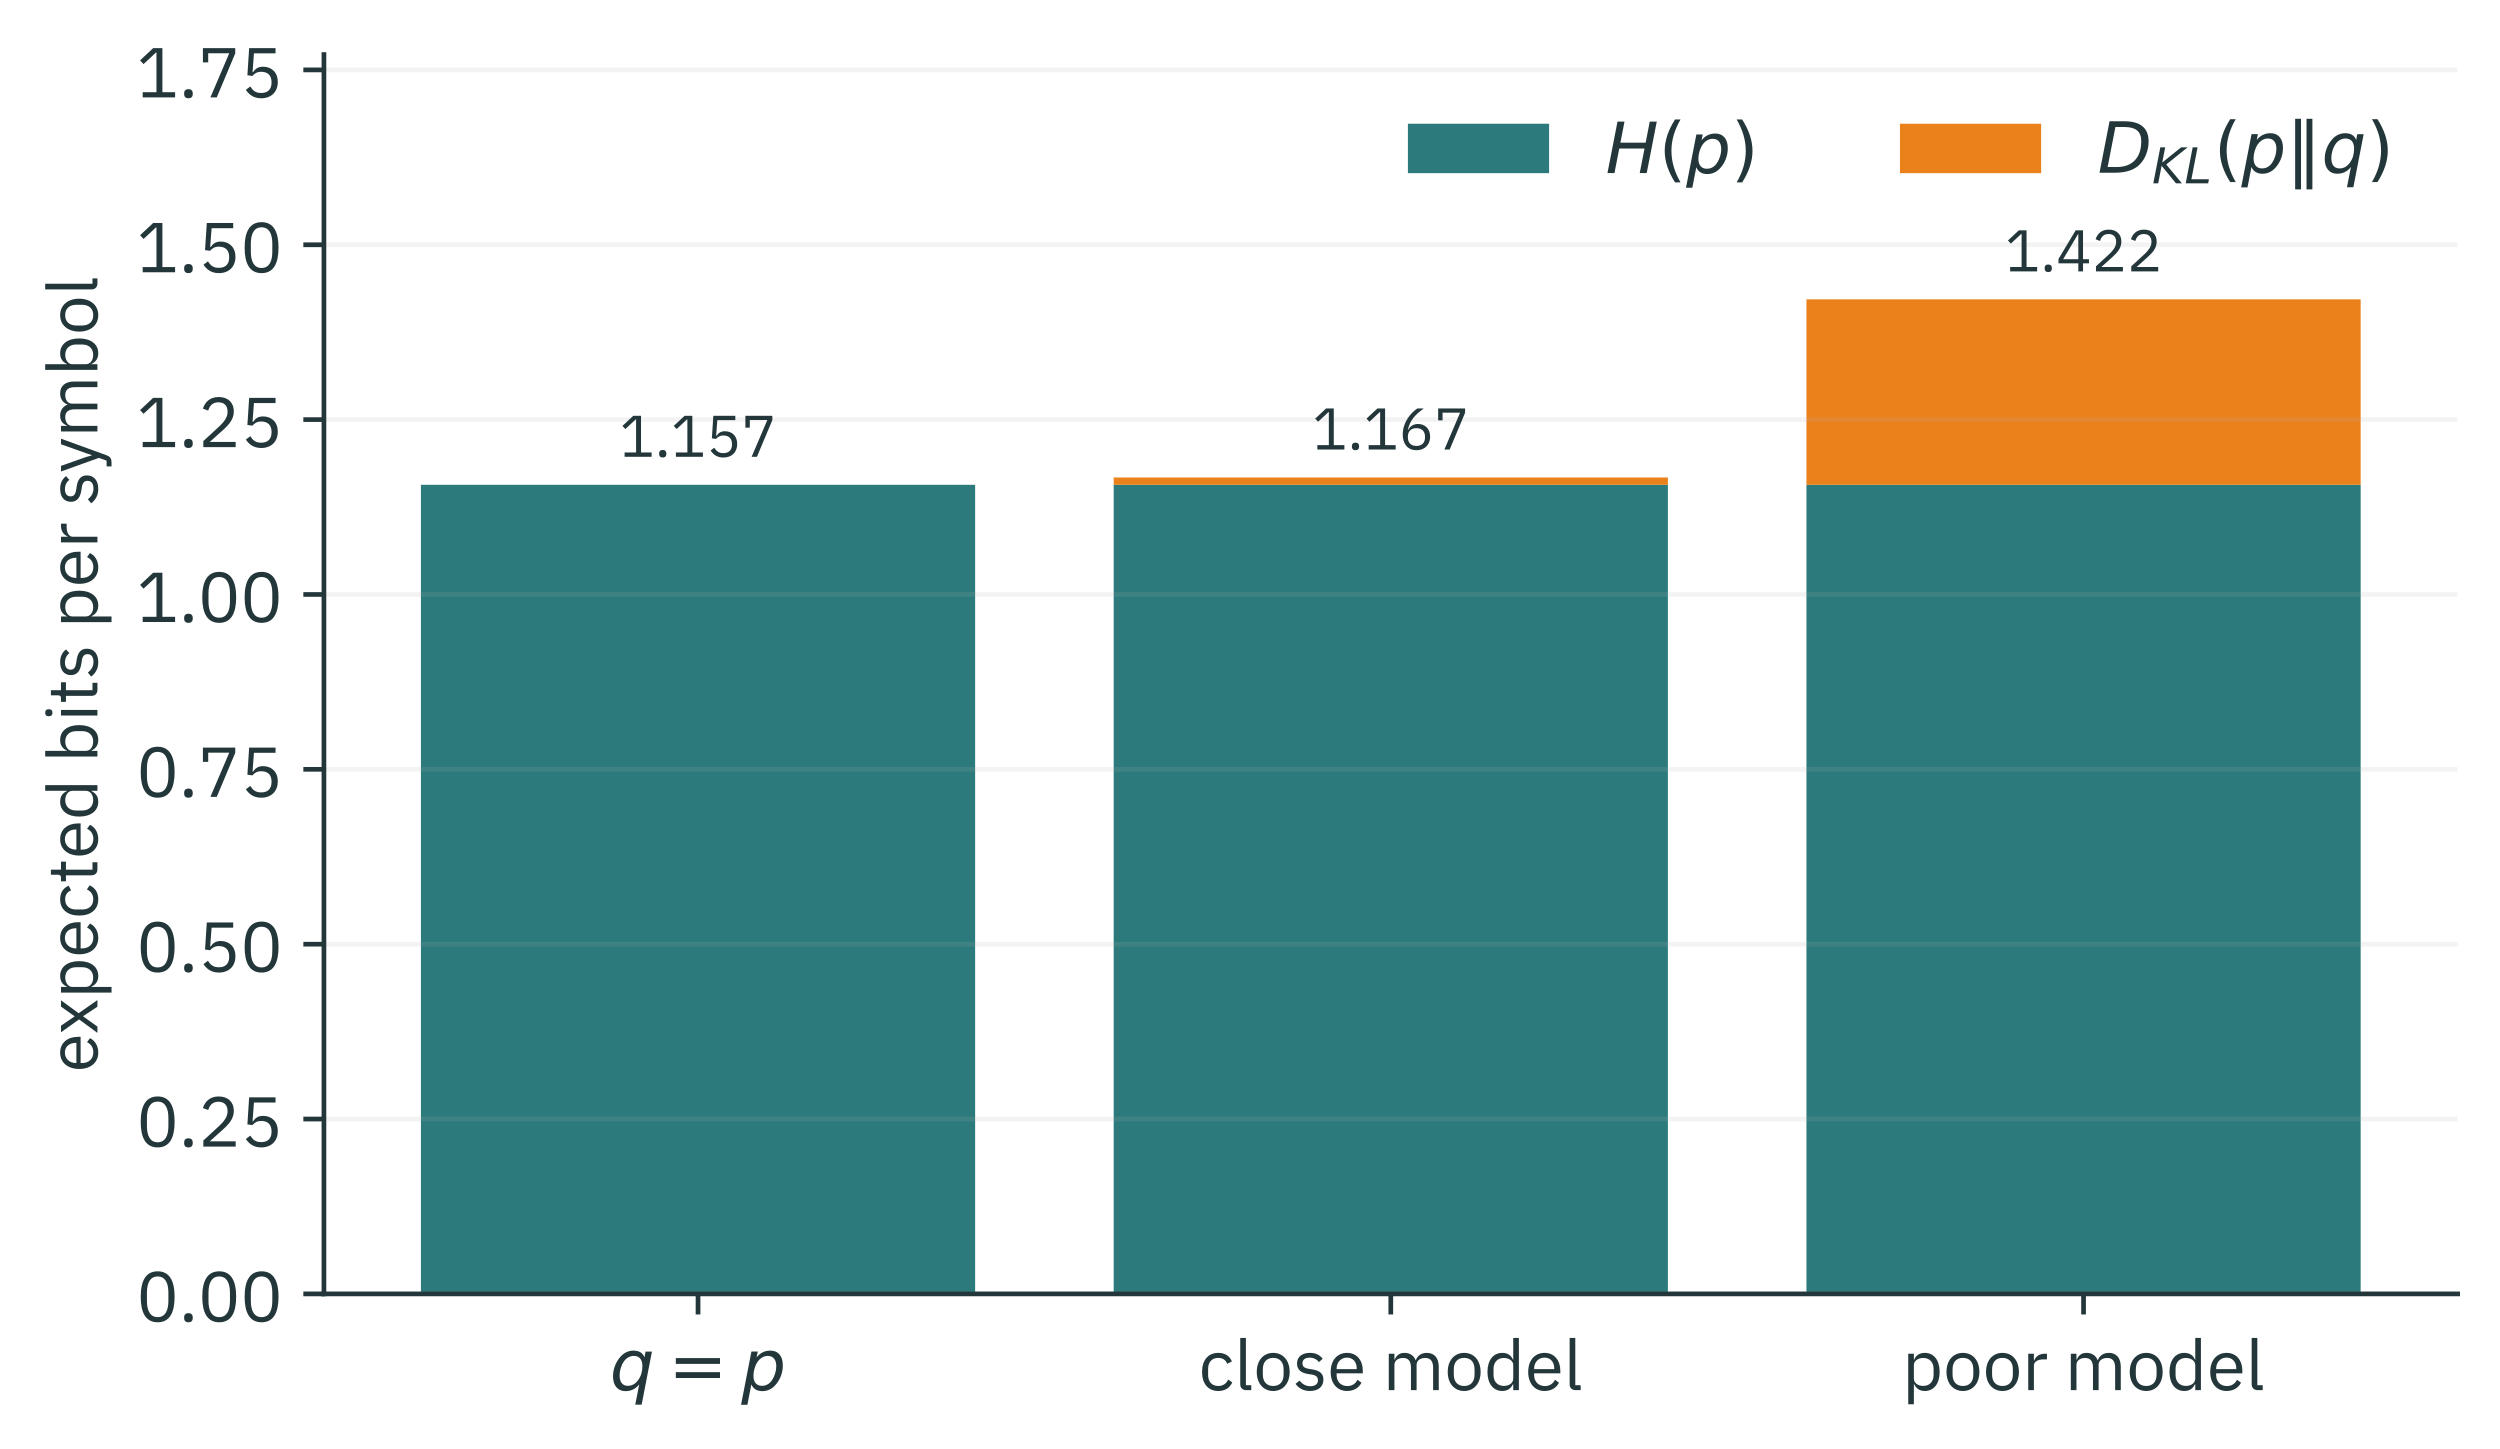
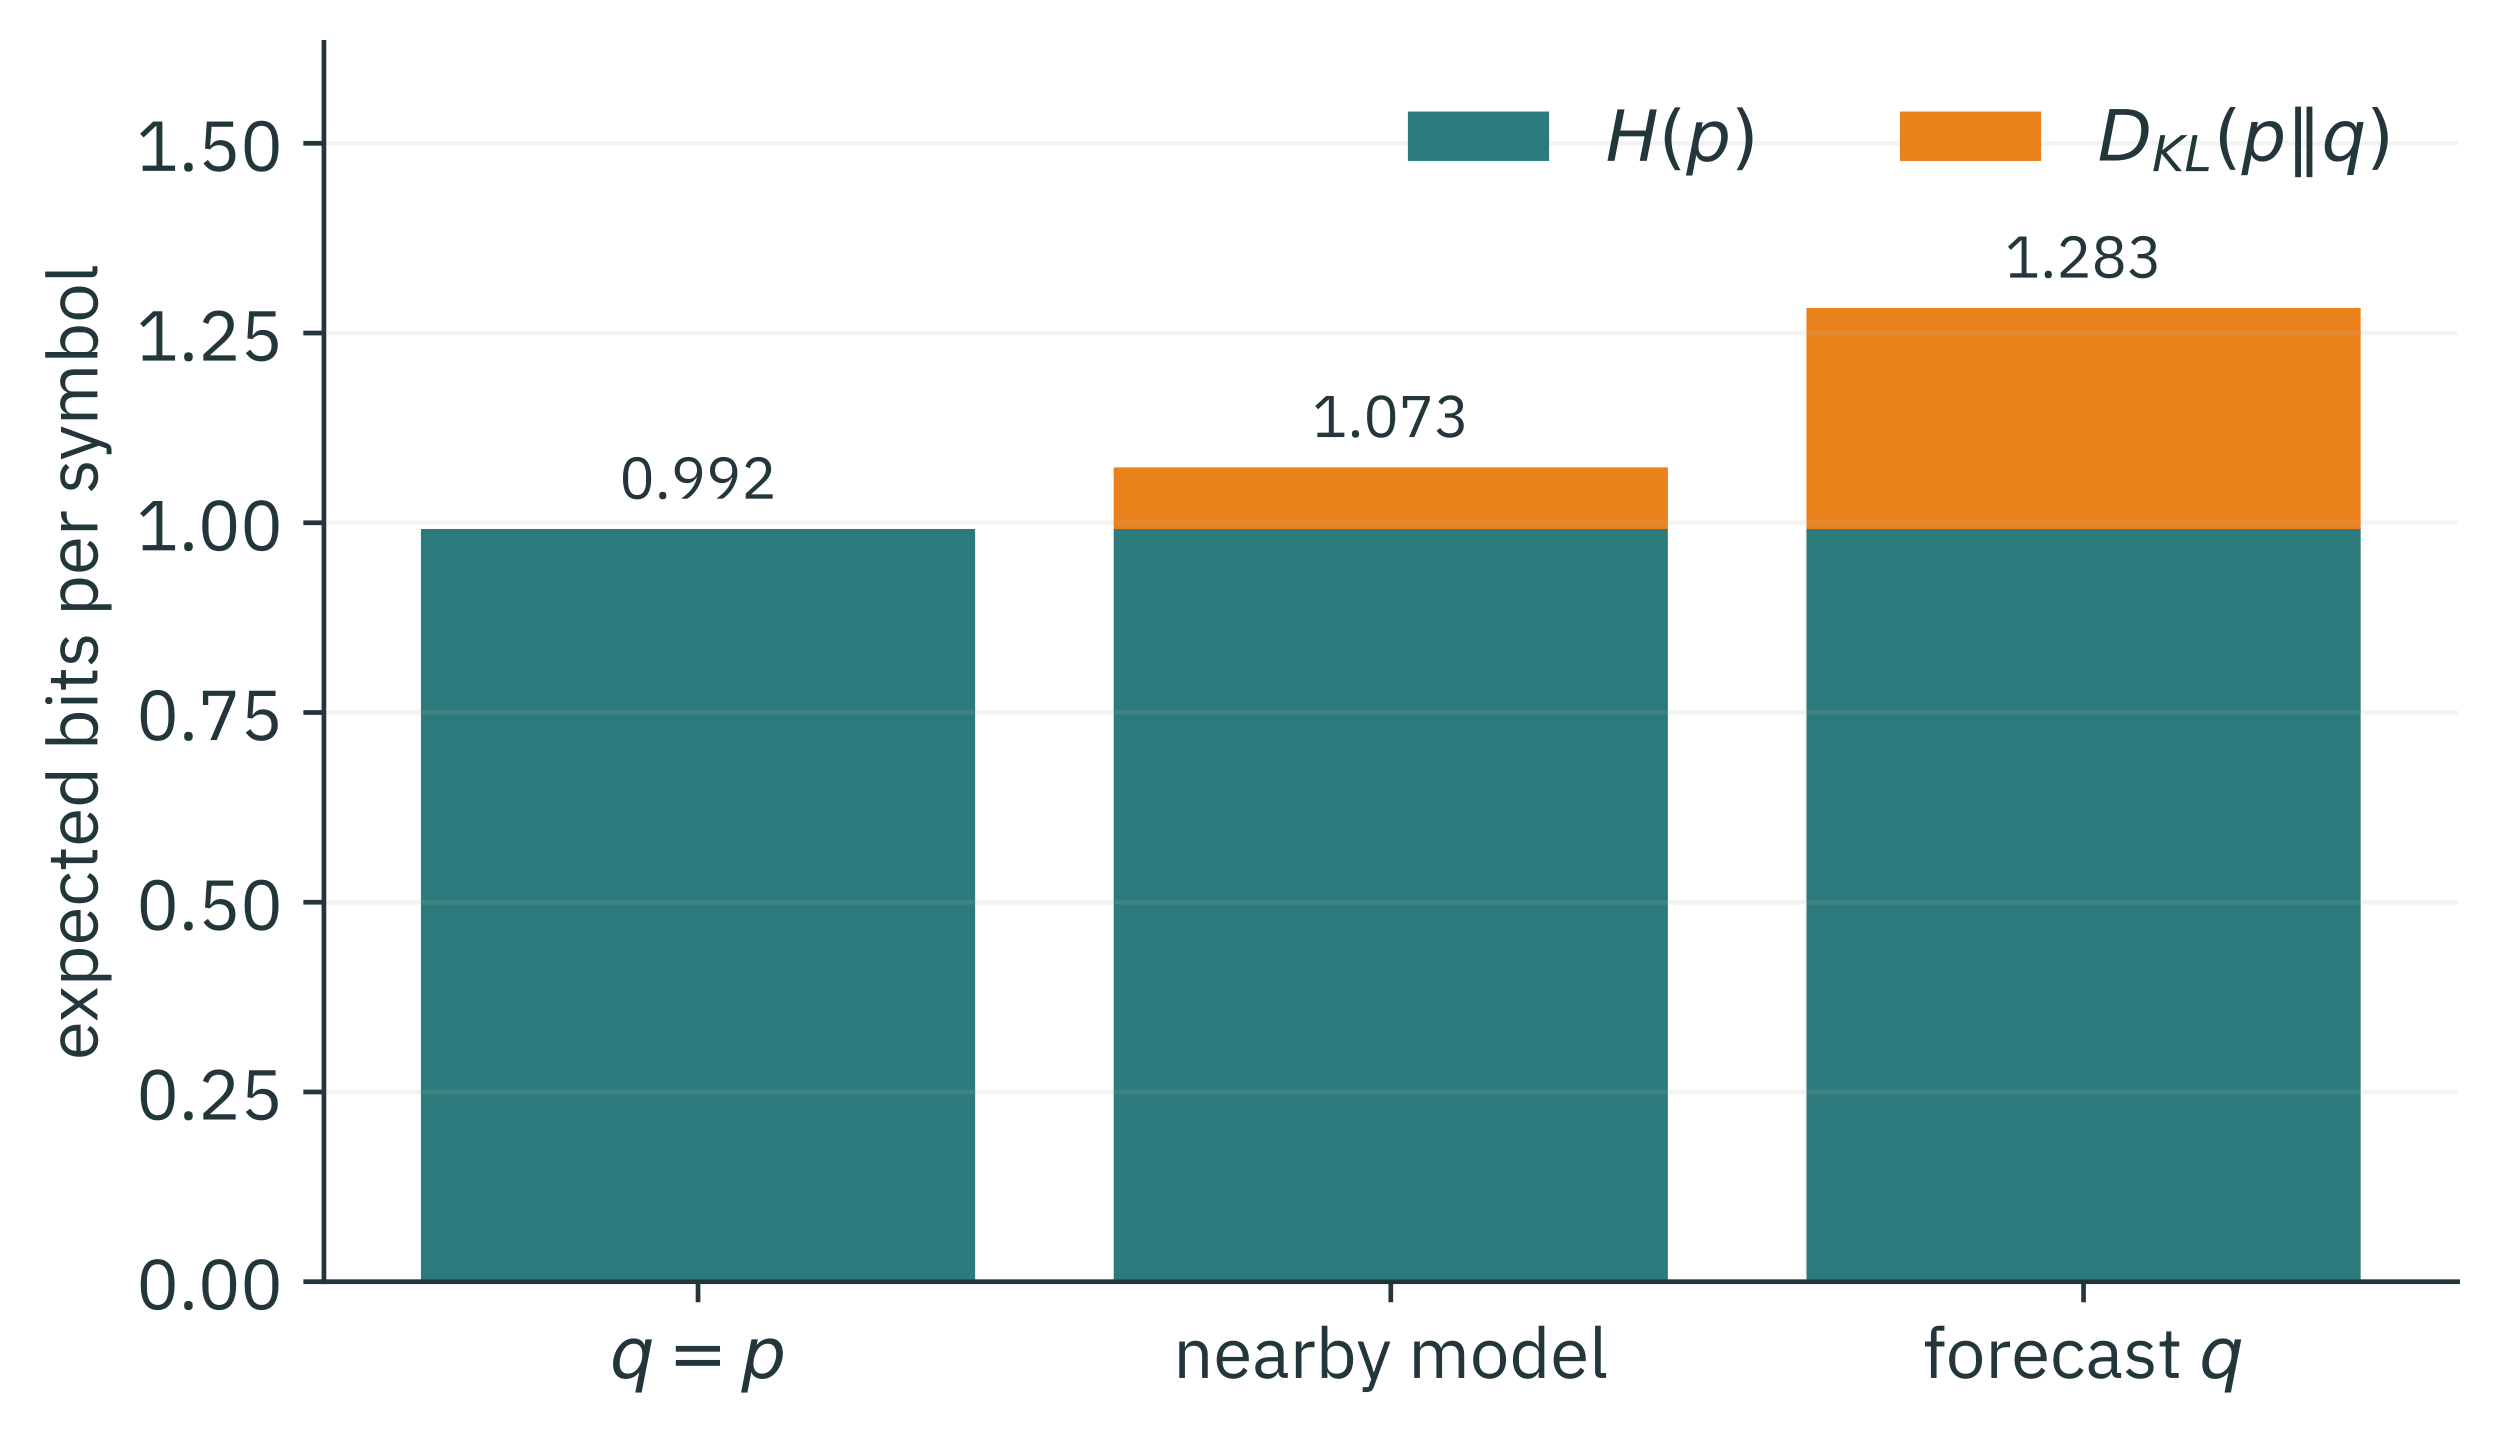
- <svg xmlns="http://www.w3.org/2000/svg" xmlns:xlink="http://www.w3.org/1999/xlink" width="424.964pt" height="246.145pt" viewBox="0 0 424.964 246.145" version="1.1">
+ <svg xmlns="http://www.w3.org/2000/svg" xmlns:xlink="http://www.w3.org/1999/xlink" width="424.964pt" height="244.072pt" viewBox="0 0 424.964 244.072" version="1.1">
  <defs>
    <style type="text/css">*{stroke-linejoin: round; stroke-linecap: butt}</style>
  </defs>
  <g id="figure_1">
    <g id="patch_1">
-       <path d="M 0 246.145  L 424.964 246.145  L 424.964 0  L 0 0  L 0 246.145  z " style="fill: none" />
+       <path d="M 0 244.072  L 424.964 244.072  L 424.964 0  L 0 0  L 0 244.072  z " style="fill: none" />
    </g>
    <g id="axes_1">
      <g id="patch_2">
-         <path d="M 55.064 219.945  L 417.764 219.945  L 417.764 9.273  L 55.064 9.273  L 55.064 219.945  z " style="fill: none" />
+         <path d="M 55.064 217.872  L 417.764 217.872  L 417.764 7.2  L 55.064 7.2  L 55.064 217.872  z " style="fill: none" />
      </g>
      <g id="patch_3">
-         <path d="M 71.551 219.945  L 165.759 219.945  L 165.759 82.41  L 71.551 82.41  z " clip-path="url(#p6d8657305d)" style="fill: #2c7a7b" />
+         <path d="M 71.551 217.872  L 165.759 217.872  L 165.759 89.927  L 71.551 89.927  z " clip-path="url(#p4358c447bf)" style="fill: #2c7a7b" />
      </g>
      <g id="patch_4">
-         <path d="M 189.31 219.945  L 283.518 219.945  L 283.518 82.41  L 189.31 82.41  z " clip-path="url(#p6d8657305d)" style="fill: #2c7a7b" />
+         <path d="M 189.31 217.872  L 283.518 217.872  L 283.518 89.927  L 189.31 89.927  z " clip-path="url(#p4358c447bf)" style="fill: #2c7a7b" />
      </g>
      <g id="patch_5">
-         <path d="M 307.07 219.945  L 401.278 219.945  L 401.278 82.41  L 307.07 82.41  z " clip-path="url(#p6d8657305d)" style="fill: #2c7a7b" />
+         <path d="M 307.07 217.872  L 401.278 217.872  L 401.278 89.927  L 307.07 89.927  z " clip-path="url(#p4358c447bf)" style="fill: #2c7a7b" />
      </g>
      <g id="patch_6">
-         <path d="M 71.551 82.41  L 165.759 82.41  L 165.759 82.41  L 71.551 82.41  z " clip-path="url(#p6d8657305d)" style="fill: #eb811b" />
+         <path d="M 71.551 89.927  L 165.759 89.927  L 165.759 89.927  L 71.551 89.927  z " clip-path="url(#p4358c447bf)" style="fill: #eb811b" />
      </g>
      <g id="patch_7">
-         <path d="M 189.31 82.41  L 283.518 82.41  L 283.518 81.167  L 189.31 81.167  z " clip-path="url(#p6d8657305d)" style="fill: #eb811b" />
+         <path d="M 189.31 89.927  L 283.518 89.927  L 283.518 79.45  L 189.31 79.45  z " clip-path="url(#p4358c447bf)" style="fill: #eb811b" />
      </g>
      <g id="patch_8">
-         <path d="M 307.07 82.41  L 401.278 82.41  L 401.278 50.886  L 307.07 50.886  z " clip-path="url(#p6d8657305d)" style="fill: #eb811b" />
+         <path d="M 307.07 89.927  L 401.278 89.927  L 401.278 52.353  L 307.07 52.353  z " clip-path="url(#p4358c447bf)" style="fill: #eb811b" />
      </g>
      <g id="matplotlib.axis_1">
        <g id="xtick_1">
          <g id="line2d_1">
            <defs>
-               <path id="m317f4fa678" d="M 0 0  L 0 3.5  " style="stroke: #23373b; stroke-width: 0.8" />
-             </defs>
-             <g>
-               <use xlink:href="#m317f4fa678" x="118.655" y="219.945" style="fill: #23373b; stroke: #23373b; stroke-width: 0.8" />
+               <path id="mbfaebd6621" d="M 0 0  L 0 3.5  " style="stroke: #23373b; stroke-width: 0.8" />
+             </defs>
+             <g>
+               <use xlink:href="#mbfaebd6621" x="118.655" y="217.872" style="fill: #23373b; stroke: #23373b; stroke-width: 0.8" />
            </g>
          </g>
          <g id="text_1">
-             <g style="fill: #23373b" transform="translate(103.6546 236.3049) scale(0.12 -0.12)">
+             <g style="fill: #23373b" transform="translate(103.6546 234.232) scale(0.12 -0.12)">
              <defs>
                <path id="DejaVuSans-Oblique-54" d="M 2669 525  Q 2438 222 2123 65  Q 1809 -91 1428 -91  Q 897 -91 595 267  Q 294 625 294 1253  Q 294 1759 480 2231  Q 666 2703 1013 3078  Q 1238 3322 1530 3453  Q 1822 3584 2144 3584  Q 2531 3584 2781 3431  Q 3031 3278 3144 2969  L 3244 3494  L 3822 3494  L 2888 -1319  L 2309 -1319  L 2669 525  z M 891 1338  Q 891 875 1084 633  Q 1278 391 1644 391  Q 2188 391 2572 911  Q 2956 1431 2956 2175  Q 2956 2625 2757 2864  Q 2559 3103 2188 3103  Q 1916 3103 1684 2976  Q 1453 2850 1281 2606  Q 1100 2350 995 2006  Q 891 1663 891 1338  z " transform="scale(0.015625)" />
                <path id="DejaVuSans-20" d="M 678 2906  L 4684 2906  L 4684 2381  L 678 2381  L 678 2906  z M 678 1631  L 4684 1631  L 4684 1100  L 678 1100  L 678 1631  z " transform="scale(0.015625)" />
                <path id="DejaVuSans-Oblique-53" d="M 3175 2156  Q 3175 2616 2975 2859  Q 2775 3103 2400 3103  Q 2144 3103 1911 2972  Q 1678 2841 1497 2591  Q 1319 2344 1212 1994  Q 1106 1644 1106 1300  Q 1106 863 1306 627  Q 1506 391 1875 391  Q 2147 391 2380 519  Q 2613 647 2778 891  Q 2956 1147 3065 1494  Q 3175 1841 3175 2156  z M 1394 2969  Q 1625 3272 1939 3428  Q 2253 3584 2638 3584  Q 3175 3584 3472 3232  Q 3769 2881 3769 2247  Q 3769 1728 3584 1258  Q 3400 788 3053 416  Q 2822 169 2531 39  Q 2241 -91 1919 -91  Q 1547 -91 1294 64  Q 1041 219 916 525  L 556 -1331  L -19 -1331  L 922 3500  L 1497 3500  L 1394 2969  z " transform="scale(0.015625)" />
              </defs>
              <use xlink:href="#DejaVuSans-Oblique-54" />
              <use xlink:href="#DejaVuSans-20" transform="translate(82.95898 0)" />
              <use xlink:href="#DejaVuSans-Oblique-53" transform="translate(186.2305 0)" />
            </g>
          </g>
        </g>
        <g id="xtick_2">
          <g id="line2d_2">
            <g>
-               <use xlink:href="#m317f4fa678" x="236.414" y="219.945" style="fill: #23373b; stroke: #23373b; stroke-width: 0.8" />
+               <use xlink:href="#mbfaebd6621" x="236.414" y="217.872" style="fill: #23373b; stroke: #23373b; stroke-width: 0.8" />
            </g>
          </g>
          <g id="text_2">
-             <g style="fill: #23373b" transform="translate(203.7678 236.3049) scale(0.12 -0.12)">
-               <defs>
-                 <path id="IBMPlexSans-4" d="M 1773 -77  C 2400 -77 2829 230 3040 704  L 2669 954  C 2490 576 2189 378 1773 378  C 1165 378 851 794 851 1370  L 851 1933  C 851 2509 1165 2925 1773 2925  C 2176 2925 2458 2726 2579 2387  L 3008 2605  C 2816 3059 2426 3379 1773 3379  C 845 3379 301 2707 301 1651  C 301 595 845 -77 1773 -77  z " transform="scale(0.015625)" />
-                 <path id="IBMPlexSans-f" d="M 1542 0  L 1542 448  L 1056 448  L 1056 4736  L 544 4736  L 544 531  C 544 224 736 0 1088 0  L 1542 0  z " transform="scale(0.015625)" />
-                 <path id="IBMPlexSans-12" d="M 1792 -77  C 2675 -77 3283 602 3283 1651  C 3283 2701 2675 3379 1792 3379  C 909 3379 301 2701 301 1651  C 301 602 909 -77 1792 -77  z M 1792 378  C 1242 378 851 717 851 1414  L 851 1888  C 851 2586 1242 2925 1792 2925  C 2342 2925 2733 2586 2733 1888  L 2733 1414  C 2733 717 2342 378 1792 378  z " transform="scale(0.015625)" />
-                 <path id="IBMPlexSans-16" d="M 1536 -77  C 2291 -77 2758 314 2758 954  C 2758 1453 2477 1773 1747 1882  L 1491 1920  C 1082 1984 858 2112 858 2432  C 858 2746 1082 2944 1504 2944  C 1926 2944 2208 2746 2355 2541  L 2694 2848  C 2426 3181 2074 3379 1542 3379  C 870 3379 365 3059 365 2406  C 365 1792 819 1542 1427 1453  L 1690 1414  C 2125 1350 2266 1152 2266 896  C 2266 557 2010 358 1574 358  C 1158 358 851 544 595 864  L 230 570  C 525 179 928 -77 1536 -77  z " transform="scale(0.015625)" />
+             <g style="fill: #23373b" transform="translate(199.4412 234.232) scale(0.12 -0.12)">
+               <defs>
+                 <path id="IBMPlexSans-11" d="M 1056 0  L 1056 2291  C 1056 2714 1453 2918 1862 2918  C 2355 2918 2611 2618 2611 2029  L 2611 0  L 3123 0  L 3123 2118  C 3123 2918 2694 3379 2016 3379  C 1523 3379 1242 3136 1082 2765  L 1056 2765  L 1056 3302  L 544 3302  L 544 0  L 1056 0  z " transform="scale(0.015625)" />
                <path id="IBMPlexSans-6" d="M 1786 -77  C 2406 -77 2880 230 3091 678  L 2726 941  C 2554 576 2234 371 1818 371  C 1203 371 838 800 838 1370  L 838 1523  L 3213 1523  L 3213 1766  C 3213 2701 2669 3379 1786 3379  C 890 3379 301 2701 301 1651  C 301 602 890 -77 1786 -77  z M 1786 2950  C 2310 2950 2662 2560 2662 1978  L 2662 1907  L 838 1907  L 838 1952  C 838 2528 1229 2950 1786 2950  z " transform="scale(0.015625)" />
+                 <path id="IBMPlexSans-1" d="M 3232 0  L 3232 448  L 2854 448  L 2854 2266  C 2854 2963 2381 3379 1587 3379  C 992 3379 595 3085 416 2733  L 723 2445  C 902 2746 1165 2938 1562 2938  C 2086 2938 2342 2682 2342 2214  L 2342 1888  L 1690 1888  C 730 1888 282 1542 282 922  C 282 307 691 -77 1389 -77  C 1850 -77 2202 134 2342 538  L 2374 538  C 2413 230 2566 0 2944 0  L 3232 0  z M 1472 358  C 1075 358 819 544 819 870  L 819 1005  C 819 1325 1082 1504 1664 1504  L 2342 1504  L 2342 960  C 2342 621 1978 358 1472 358  z " transform="scale(0.015625)" />
+                 <path id="IBMPlexSans-15" d="M 1056 0  L 1056 2240  C 1056 2554 1389 2790 1939 2790  L 2240 2790  L 2240 3302  L 2042 3302  C 1504 3302 1203 3008 1088 2694  L 1056 2694  L 1056 3302  L 544 3302  L 544 0  L 1056 0  z " transform="scale(0.015625)" />
+                 <path id="IBMPlexSans-3" d="M 544 0  L 1056 0  L 1056 538  L 1082 538  C 1280 128 1594 -77 2048 -77  C 2874 -77 3392 595 3392 1651  C 3392 2707 2874 3379 2048 3379  C 1594 3379 1254 3181 1082 2765  L 1056 2765  L 1056 4736  L 544 4736  L 544 0  z M 1907 384  C 1440 384 1056 627 1056 1056  L 1056 2285  C 1056 2650 1440 2918 1907 2918  C 2483 2918 2842 2522 2842 1933  L 2842 1370  C 2842 781 2483 384 1907 384  z " transform="scale(0.015625)" />
+                 <path id="IBMPlexSans-1c" d="M 1779 1056  L 1600 518  L 1568 518  L 1414 1056  L 621 3302  L 109 3302  L 1344 -128  L 1094 -832  L 576 -832  L 576 -1280  L 838 -1280  C 1325 -1280 1459 -1165 1606 -768  L 3085 3302  L 2579 3302  L 1779 1056  z " transform="scale(0.015625)" />
                <path id="IBMPlexSans-3e1" transform="scale(0.015625)" />
                <path id="IBMPlexSans-10" d="M 1056 0  L 1056 2291  C 1056 2714 1440 2918 1843 2918  C 2330 2918 2554 2618 2554 2029  L 2554 0  L 3066 0  L 3066 2291  C 3066 2714 3437 2918 3840 2918  C 4339 2918 4563 2611 4563 2029  L 4563 0  L 5075 0  L 5075 2118  C 5075 2918 4672 3379 4000 3379  C 3437 3379 3117 3066 2995 2707  L 2982 2707  C 2803 3181 2406 3379 1971 3379  C 1459 3379 1229 3104 1082 2765  L 1056 2765  L 1056 3302  L 544 3302  L 544 0  L 1056 0  z " transform="scale(0.015625)" />
+                 <path id="IBMPlexSans-12" d="M 1792 -77  C 2675 -77 3283 602 3283 1651  C 3283 2701 2675 3379 1792 3379  C 909 3379 301 2701 301 1651  C 301 602 909 -77 1792 -77  z M 1792 378  C 1242 378 851 717 851 1414  L 851 1888  C 851 2586 1242 2925 1792 2925  C 2342 2925 2733 2586 2733 1888  L 2733 1414  C 2733 717 2342 378 1792 378  z " transform="scale(0.015625)" />
                <path id="IBMPlexSans-5" d="M 2656 0  L 3168 0  L 3168 4736  L 2656 4736  L 2656 2765  L 2630 2765  C 2458 3181 2118 3379 1664 3379  C 838 3379 320 2707 320 1651  C 320 595 838 -77 1664 -77  C 2118 -77 2432 128 2630 538  L 2656 538  L 2656 0  z M 1805 384  C 1229 384 870 781 870 1370  L 870 1933  C 870 2522 1229 2918 1805 2918  C 2272 2918 2656 2650 2656 2285  L 2656 1056  C 2656 627 2272 384 1805 384  z " transform="scale(0.015625)" />
-               </defs>
-               <use xlink:href="#IBMPlexSans-4" />
-               <use xlink:href="#IBMPlexSans-f" transform="translate(50.29688 0)" />
-               <use xlink:href="#IBMPlexSans-12" transform="translate(77.5 0)" />
-               <use xlink:href="#IBMPlexSans-16" transform="translate(133.5 0)" />
-               <use xlink:href="#IBMPlexSans-6" transform="translate(182.2031 0)" />
-               <use xlink:href="#IBMPlexSans-3e1" transform="translate(237.1094 0)" />
-               <use xlink:href="#IBMPlexSans-10" transform="translate(260.7031 0)" />
-               <use xlink:href="#IBMPlexSans-12" transform="translate(348 0)" />
-               <use xlink:href="#IBMPlexSans-5" transform="translate(404 0)" />
-               <use xlink:href="#IBMPlexSans-6" transform="translate(462 0)" />
-               <use xlink:href="#IBMPlexSans-f" transform="translate(516.9062 0)" />
+                 <path id="IBMPlexSans-f" d="M 1542 0  L 1542 448  L 1056 448  L 1056 4736  L 544 4736  L 544 531  C 544 224 736 0 1088 0  L 1542 0  z " transform="scale(0.015625)" />
+               </defs>
+               <use xlink:href="#IBMPlexSans-11" />
+               <use xlink:href="#IBMPlexSans-6" transform="translate(56.79688 0)" />
+               <use xlink:href="#IBMPlexSans-1" transform="translate(111.7031 0)" />
+               <use xlink:href="#IBMPlexSans-15" transform="translate(165.1094 0)" />
+               <use xlink:href="#IBMPlexSans-3" transform="translate(201.8125 0)" />
+               <use xlink:href="#IBMPlexSans-1c" transform="translate(259.3125 0)" />
+               <use xlink:href="#IBMPlexSans-3e1" transform="translate(309.2188 0)" />
+               <use xlink:href="#IBMPlexSans-10" transform="translate(332.8125 0)" />
+               <use xlink:href="#IBMPlexSans-12" transform="translate(420.1094 0)" />
+               <use xlink:href="#IBMPlexSans-5" transform="translate(476.1094 0)" />
+               <use xlink:href="#IBMPlexSans-6" transform="translate(534.1094 0)" />
+               <use xlink:href="#IBMPlexSans-f" transform="translate(589.0156 0)" />
            </g>
          </g>
        </g>
        <g id="xtick_3">
          <g id="line2d_3">
            <g>
-               <use xlink:href="#m317f4fa678" x="354.174" y="219.945" style="fill: #23373b; stroke: #23373b; stroke-width: 0.8" />
+               <use xlink:href="#mbfaebd6621" x="354.174" y="217.872" style="fill: #23373b; stroke: #23373b; stroke-width: 0.8" />
            </g>
          </g>
          <g id="text_3">
-             <g style="fill: #23373b" transform="translate(323.3519 236.3049) scale(0.12 -0.12)">
-               <defs>
-                 <path id="IBMPlexSans-13" d="M 544 -1280  L 1056 -1280  L 1056 538  L 1082 538  C 1280 128 1594 -77 2048 -77  C 2874 -77 3392 595 3392 1651  C 3392 2707 2874 3379 2048 3379  C 1594 3379 1254 3181 1082 2765  L 1056 2765  L 1056 3302  L 544 3302  L 544 -1280  z M 1907 384  C 1440 384 1056 627 1056 1056  L 1056 2285  C 1056 2650 1440 2918 1907 2918  C 2483 2918 2842 2522 2842 1933  L 2842 1370  C 2842 781 2483 384 1907 384  z " transform="scale(0.015625)" />
-                 <path id="IBMPlexSans-15" d="M 1056 0  L 1056 2240  C 1056 2554 1389 2790 1939 2790  L 2240 2790  L 2240 3302  L 2042 3302  C 1504 3302 1203 3008 1088 2694  L 1056 2694  L 1056 3302  L 544 3302  L 544 0  L 1056 0  z " transform="scale(0.015625)" />
-               </defs>
-               <use xlink:href="#IBMPlexSans-13" />
-               <use xlink:href="#IBMPlexSans-12" transform="translate(58 0)" />
-               <use xlink:href="#IBMPlexSans-12" transform="translate(114 0)" />
-               <use xlink:href="#IBMPlexSans-15" transform="translate(170 0)" />
-               <use xlink:href="#IBMPlexSans-3e1" transform="translate(206.7031 0)" />
-               <use xlink:href="#IBMPlexSans-10" transform="translate(230.2969 0)" />
-               <use xlink:href="#IBMPlexSans-12" transform="translate(317.5938 0)" />
-               <use xlink:href="#IBMPlexSans-5" transform="translate(373.5938 0)" />
-               <use xlink:href="#IBMPlexSans-6" transform="translate(431.5938 0)" />
-               <use xlink:href="#IBMPlexSans-f" transform="translate(486.5 0)" />
+             <g style="fill: #23373b" transform="translate(326.8741 234.232) scale(0.12 -0.12)">
+               <defs>
+                 <path id="IBMPlexSans-7" d="M 723 0  L 1235 0  L 1235 2854  L 1946 2854  L 1946 3302  L 1235 3302  L 1235 4288  L 1946 4288  L 1946 4736  L 1446 4736  C 960 4736 723 4422 723 3968  L 723 3302  L 186 3302  L 186 2854  L 723 2854  L 723 0  z " transform="scale(0.015625)" />
+                 <path id="IBMPlexSans-4" d="M 1773 -77  C 2400 -77 2829 230 3040 704  L 2669 954  C 2490 576 2189 378 1773 378  C 1165 378 851 794 851 1370  L 851 1933  C 851 2509 1165 2925 1773 2925  C 2176 2925 2458 2726 2579 2387  L 3008 2605  C 2816 3059 2426 3379 1773 3379  C 845 3379 301 2707 301 1651  C 301 595 845 -77 1773 -77  z " transform="scale(0.015625)" />
+                 <path id="IBMPlexSans-16" d="M 1536 -77  C 2291 -77 2758 314 2758 954  C 2758 1453 2477 1773 1747 1882  L 1491 1920  C 1082 1984 858 2112 858 2432  C 858 2746 1082 2944 1504 2944  C 1926 2944 2208 2746 2355 2541  L 2694 2848  C 2426 3181 2074 3379 1542 3379  C 870 3379 365 3059 365 2406  C 365 1792 819 1542 1427 1453  L 1690 1414  C 2125 1350 2266 1152 2266 896  C 2266 557 2010 358 1574 358  C 1158 358 851 544 595 864  L 230 570  C 525 179 928 -77 1536 -77  z " transform="scale(0.015625)" />
+                 <path id="IBMPlexSans-17" d="M 1914 0  L 1914 448  L 1242 448  L 1242 2854  L 1965 2854  L 1965 3302  L 1242 3302  L 1242 4218  L 781 4218  L 781 3603  C 781 3379 710 3302 493 3302  L 186 3302  L 186 2854  L 730 2854  L 730 544  C 730 224 922 0 1274 0  L 1914 0  z " transform="scale(0.015625)" />
+               </defs>
+               <use xlink:href="#IBMPlexSans-7" />
+               <use xlink:href="#IBMPlexSans-12" transform="translate(32.39996 0)" />
+               <use xlink:href="#IBMPlexSans-15" transform="translate(88.39992 0)" />
+               <use xlink:href="#IBMPlexSans-6" transform="translate(125.0999 0)" />
+               <use xlink:href="#IBMPlexSans-4" transform="translate(179.9998 0)" />
+               <use xlink:href="#IBMPlexSans-1" transform="translate(230.2998 0)" />
+               <use xlink:href="#IBMPlexSans-16" transform="translate(283.6997 0)" />
+               <use xlink:href="#IBMPlexSans-17" transform="translate(332.3997 0)" />
+               <use xlink:href="#IBMPlexSans-3e1" transform="translate(367.4996 0)" />
+               <use xlink:href="#DejaVuSans-Oblique-54" transform="translate(391.0996 0)" />
            </g>
          </g>
        </g>
      </g>
      <g id="matplotlib.axis_2">
        <g id="ytick_1">
          <g id="line2d_4">
-             <path d="M 55.064 219.945  L 417.764 219.945  " clip-path="url(#p6d8657305d)" style="fill: none; stroke: #b0b0b0; stroke-opacity: 0.15; stroke-width: 0.8; stroke-linecap: square" />
+             <path d="M 55.064 217.872  L 417.764 217.872  " clip-path="url(#p4358c447bf)" style="fill: none; stroke: #b0b0b0; stroke-opacity: 0.15; stroke-width: 0.8; stroke-linecap: square" />
          </g>
          <g id="line2d_5">
            <defs>
-               <path id="m6eef426ce2" d="M 0 0  L -3.5 0  " style="stroke: #23373b; stroke-width: 0.8" />
-             </defs>
-             <g>
-               <use xlink:href="#m6eef426ce2" x="55.064" y="219.945" style="fill: #23373b; stroke: #23373b; stroke-width: 0.8" />
+               <path id="m04727080df" d="M 0 0  L -3.5 0  " style="stroke: #23373b; stroke-width: 0.8" />
+             </defs>
+             <g>
+               <use xlink:href="#m04727080df" x="55.064" y="217.872" style="fill: #23373b; stroke: #23373b; stroke-width: 0.8" />
            </g>
          </g>
          <g id="text_4">
-             <g style="fill: #23373b" transform="translate(23.2 224.6249) scale(0.12 -0.12)">
+             <g style="fill: #23373b" transform="translate(23.2 222.552) scale(0.12 -0.12)">
              <defs>
                <path id="IBMPlexSans-38" d="M 1920 -77  C 2989 -77 3456 774 3456 2234  C 3456 3693 2989 4544 1920 4544  C 851 4544 384 3693 384 2234  C 384 774 851 -77 1920 -77  z M 1920 390  C 1222 390 947 1005 947 1869  L 947 2598  C 947 3462 1222 4077 1920 4077  C 2618 4077 2893 3462 2893 2598  L 2893 1869  C 2893 1005 2618 390 1920 390  z " transform="scale(0.015625)" />
                <path id="IBMPlexSans-5a" d="M 870 -77  C 1139 -77 1261 77 1261 294  L 1261 378  C 1261 595 1139 749 870 749  C 602 749 480 595 480 378  L 480 294  C 480 77 602 -77 870 -77  z " transform="scale(0.015625)" />
              </defs>
              <use xlink:href="#IBMPlexSans-38" />
              <use xlink:href="#IBMPlexSans-5a" transform="translate(60 0)" />
              <use xlink:href="#IBMPlexSans-38" transform="translate(87.20312 0)" />
              <use xlink:href="#IBMPlexSans-38" transform="translate(147.2031 0)" />
            </g>
          </g>
        </g>
        <g id="ytick_2">
          <g id="line2d_6">
-             <path d="M 55.064 190.221  L 417.764 190.221  " clip-path="url(#p6d8657305d)" style="fill: none; stroke: #b0b0b0; stroke-opacity: 0.15; stroke-width: 0.8; stroke-linecap: square" />
+             <path d="M 55.064 185.62  L 417.764 185.62  " clip-path="url(#p4358c447bf)" style="fill: none; stroke: #b0b0b0; stroke-opacity: 0.15; stroke-width: 0.8; stroke-linecap: square" />
          </g>
          <g id="line2d_7">
            <g>
-               <use xlink:href="#m6eef426ce2" x="55.064" y="190.221" style="fill: #23373b; stroke: #23373b; stroke-width: 0.8" />
+               <use xlink:href="#m04727080df" x="55.064" y="185.62" style="fill: #23373b; stroke: #23373b; stroke-width: 0.8" />
            </g>
          </g>
          <g id="text_5">
-             <g style="fill: #23373b" transform="translate(23.2 194.9013) scale(0.12 -0.12)">
+             <g style="fill: #23373b" transform="translate(23.2 190.3) scale(0.12 -0.12)">
              <defs>
                <path id="IBMPlexSans-3c" d="M 3411 474  L 1062 474  L 2266 1555  C 2835 2067 3245 2554 3245 3245  C 3245 4006 2746 4544 1875 4544  C 1011 4544 614 4019 442 3494  L 922 3309  C 1043 3731 1299 4064 1850 4064  C 2400 4064 2675 3725 2675 3232  L 2675 3155  C 2675 2726 2355 2278 1939 1894  L 480 550  L 480 0  L 3411 0  L 3411 474  z " transform="scale(0.015625)" />
                <path id="IBMPlexSans-3f" d="M 3187 4467  L 794 4467  L 634 2010  L 1088 1946  C 1274 2150 1478 2323 1888 2323  C 2496 2323 2822 1984 2822 1395  L 2822 1331  C 2822 742 2496 403 1888 403  C 1350 403 1126 640 896 992  L 493 685  C 762 301 1146 -77 1888 -77  C 2829 -77 3392 531 3392 1402  C 3392 2266 2829 2784 2061 2784  C 1594 2784 1357 2592 1146 2291  L 1101 2291  L 1229 3994  L 3187 3994  L 3187 4467  z " transform="scale(0.015625)" />
              </defs>
              <use xlink:href="#IBMPlexSans-38" />
              <use xlink:href="#IBMPlexSans-5a" transform="translate(60 0)" />
              <use xlink:href="#IBMPlexSans-3c" transform="translate(87.20312 0)" />
              <use xlink:href="#IBMPlexSans-3f" transform="translate(147.2031 0)" />
            </g>
          </g>
        </g>
        <g id="ytick_3">
          <g id="line2d_8">
-             <path d="M 55.064 160.498  L 417.764 160.498  " clip-path="url(#p6d8657305d)" style="fill: none; stroke: #b0b0b0; stroke-opacity: 0.15; stroke-width: 0.8; stroke-linecap: square" />
+             <path d="M 55.064 153.368  L 417.764 153.368  " clip-path="url(#p4358c447bf)" style="fill: none; stroke: #b0b0b0; stroke-opacity: 0.15; stroke-width: 0.8; stroke-linecap: square" />
          </g>
          <g id="line2d_9">
            <g>
-               <use xlink:href="#m6eef426ce2" x="55.064" y="160.498" style="fill: #23373b; stroke: #23373b; stroke-width: 0.8" />
+               <use xlink:href="#m04727080df" x="55.064" y="153.368" style="fill: #23373b; stroke: #23373b; stroke-width: 0.8" />
            </g>
          </g>
          <g id="text_6">
-             <g style="fill: #23373b" transform="translate(23.2 165.1778) scale(0.12 -0.12)">
+             <g style="fill: #23373b" transform="translate(23.2 158.0479) scale(0.12 -0.12)">
              <use xlink:href="#IBMPlexSans-38" />
              <use xlink:href="#IBMPlexSans-5a" transform="translate(60 0)" />
              <use xlink:href="#IBMPlexSans-3f" transform="translate(87.20312 0)" />
              <use xlink:href="#IBMPlexSans-38" transform="translate(147.2031 0)" />
            </g>
          </g>
        </g>
        <g id="ytick_4">
          <g id="line2d_10">
-             <path d="M 55.064 130.774  L 417.764 130.774  " clip-path="url(#p6d8657305d)" style="fill: none; stroke: #b0b0b0; stroke-opacity: 0.15; stroke-width: 0.8; stroke-linecap: square" />
+             <path d="M 55.064 121.116  L 417.764 121.116  " clip-path="url(#p4358c447bf)" style="fill: none; stroke: #b0b0b0; stroke-opacity: 0.15; stroke-width: 0.8; stroke-linecap: square" />
          </g>
          <g id="line2d_11">
            <g>
-               <use xlink:href="#m6eef426ce2" x="55.064" y="130.774" style="fill: #23373b; stroke: #23373b; stroke-width: 0.8" />
+               <use xlink:href="#m04727080df" x="55.064" y="121.116" style="fill: #23373b; stroke: #23373b; stroke-width: 0.8" />
            </g>
          </g>
          <g id="text_7">
-             <g style="fill: #23373b" transform="translate(23.2 135.4542) scale(0.12 -0.12)">
+             <g style="fill: #23373b" transform="translate(23.2 125.7959) scale(0.12 -0.12)">
              <defs>
                <path id="IBMPlexSans-41" d="M 1696 0  L 3373 3994  L 3373 4467  L 442 4467  L 442 3174  L 922 3174  L 922 4006  L 2829 4006  L 1120 0  L 1696 0  z " transform="scale(0.015625)" />
              </defs>
              <use xlink:href="#IBMPlexSans-38" />
              <use xlink:href="#IBMPlexSans-5a" transform="translate(60 0)" />
              <use xlink:href="#IBMPlexSans-41" transform="translate(87.20312 0)" />
              <use xlink:href="#IBMPlexSans-3f" transform="translate(147.2031 0)" />
            </g>
          </g>
        </g>
        <g id="ytick_5">
          <g id="line2d_12">
-             <path d="M 55.064 101.051  L 417.764 101.051  " clip-path="url(#p6d8657305d)" style="fill: none; stroke: #b0b0b0; stroke-opacity: 0.15; stroke-width: 0.8; stroke-linecap: square" />
+             <path d="M 55.064 88.864  L 417.764 88.864  " clip-path="url(#p4358c447bf)" style="fill: none; stroke: #b0b0b0; stroke-opacity: 0.15; stroke-width: 0.8; stroke-linecap: square" />
          </g>
          <g id="line2d_13">
            <g>
-               <use xlink:href="#m6eef426ce2" x="55.064" y="101.051" style="fill: #23373b; stroke: #23373b; stroke-width: 0.8" />
+               <use xlink:href="#m04727080df" x="55.064" y="88.864" style="fill: #23373b; stroke: #23373b; stroke-width: 0.8" />
            </g>
          </g>
          <g id="text_8">
-             <g style="fill: #23373b" transform="translate(23.2 105.7307) scale(0.12 -0.12)">
+             <g style="fill: #23373b" transform="translate(23.2 93.54387) scale(0.12 -0.12)">
              <defs>
                <path id="IBMPlexSans-3b" d="M 3501 0  L 3501 474  L 2349 474  L 2349 4467  L 1510 4467  L 326 3360  L 640 3021  L 1766 4070  L 1811 4070  L 1811 474  L 563 474  L 563 0  L 3501 0  z " transform="scale(0.015625)" />
              </defs>
              <use xlink:href="#IBMPlexSans-3b" />
              <use xlink:href="#IBMPlexSans-5a" transform="translate(60 0)" />
              <use xlink:href="#IBMPlexSans-38" transform="translate(87.20312 0)" />
              <use xlink:href="#IBMPlexSans-38" transform="translate(147.2031 0)" />
            </g>
          </g>
        </g>
        <g id="ytick_6">
          <g id="line2d_14">
-             <path d="M 55.064 71.327  L 417.764 71.327  " clip-path="url(#p6d8657305d)" style="fill: none; stroke: #b0b0b0; stroke-opacity: 0.15; stroke-width: 0.8; stroke-linecap: square" />
+             <path d="M 55.064 56.612  L 417.764 56.612  " clip-path="url(#p4358c447bf)" style="fill: none; stroke: #b0b0b0; stroke-opacity: 0.15; stroke-width: 0.8; stroke-linecap: square" />
          </g>
          <g id="line2d_15">
            <g>
-               <use xlink:href="#m6eef426ce2" x="55.064" y="71.327" style="fill: #23373b; stroke: #23373b; stroke-width: 0.8" />
+               <use xlink:href="#m04727080df" x="55.064" y="56.612" style="fill: #23373b; stroke: #23373b; stroke-width: 0.8" />
            </g>
          </g>
          <g id="text_9">
-             <g style="fill: #23373b" transform="translate(23.2 76.00711) scale(0.12 -0.12)">
+             <g style="fill: #23373b" transform="translate(23.2 61.29184) scale(0.12 -0.12)">
              <use xlink:href="#IBMPlexSans-3b" />
              <use xlink:href="#IBMPlexSans-5a" transform="translate(60 0)" />
              <use xlink:href="#IBMPlexSans-3c" transform="translate(87.20312 0)" />
              <use xlink:href="#IBMPlexSans-3f" transform="translate(147.2031 0)" />
            </g>
          </g>
        </g>
        <g id="ytick_7">
          <g id="line2d_16">
-             <path d="M 55.064 41.604  L 417.764 41.604  " clip-path="url(#p6d8657305d)" style="fill: none; stroke: #b0b0b0; stroke-opacity: 0.15; stroke-width: 0.8; stroke-linecap: square" />
+             <path d="M 55.064 24.36  L 417.764 24.36  " clip-path="url(#p4358c447bf)" style="fill: none; stroke: #b0b0b0; stroke-opacity: 0.15; stroke-width: 0.8; stroke-linecap: square" />
          </g>
          <g id="line2d_17">
            <g>
-               <use xlink:href="#m6eef426ce2" x="55.064" y="41.604" style="fill: #23373b; stroke: #23373b; stroke-width: 0.8" />
+               <use xlink:href="#m04727080df" x="55.064" y="24.36" style="fill: #23373b; stroke: #23373b; stroke-width: 0.8" />
            </g>
          </g>
          <g id="text_10">
-             <g style="fill: #23373b" transform="translate(23.2 46.28355) scale(0.12 -0.12)">
+             <g style="fill: #23373b" transform="translate(23.2 29.03981) scale(0.12 -0.12)">
              <use xlink:href="#IBMPlexSans-3b" />
              <use xlink:href="#IBMPlexSans-5a" transform="translate(60 0)" />
              <use xlink:href="#IBMPlexSans-3f" transform="translate(87.20312 0)" />
              <use xlink:href="#IBMPlexSans-38" transform="translate(147.2031 0)" />
            </g>
          </g>
        </g>
-         <g id="ytick_8">
-           <g id="line2d_18">
-             <path d="M 55.064 11.88  L 417.764 11.88  " clip-path="url(#p6d8657305d)" style="fill: none; stroke: #b0b0b0; stroke-opacity: 0.15; stroke-width: 0.8; stroke-linecap: square" />
-           </g>
-           <g id="line2d_19">
-             <g>
-               <use xlink:href="#m6eef426ce2" x="55.064" y="11.88" style="fill: #23373b; stroke: #23373b; stroke-width: 0.8" />
-             </g>
-           </g>
-           <g id="text_11">
-             <g style="fill: #23373b" transform="translate(23.2 16.56) scale(0.12 -0.12)">
-               <use xlink:href="#IBMPlexSans-3b" />
-               <use xlink:href="#IBMPlexSans-5a" transform="translate(60 0)" />
-               <use xlink:href="#IBMPlexSans-41" transform="translate(87.20312 0)" />
-               <use xlink:href="#IBMPlexSans-3f" transform="translate(147.2031 0)" />
-             </g>
-           </g>
-         </g>
-         <g id="text_12">
-           <g style="fill: #23373b" transform="translate(16.56 182.2711) rotate(-90) scale(0.12 -0.12)">
+         <g id="text_11">
+           <g style="fill: #23373b" transform="translate(16.56 180.1982) rotate(-90) scale(0.12 -0.12)">
            <defs>
              <path id="IBMPlexSans-1b" d="M 134 0  L 704 0  L 1632 1293  L 1651 1293  L 2509 0  L 3110 0  L 1920 1702  L 3085 3302  L 2515 3302  L 1645 2074  L 1626 2074  L 787 3302  L 186 3302  L 1357 1664  L 134 0  z " transform="scale(0.015625)" />
-               <path id="IBMPlexSans-17" d="M 1914 0  L 1914 448  L 1242 448  L 1242 2854  L 1965 2854  L 1965 3302  L 1242 3302  L 1242 4218  L 781 4218  L 781 3603  C 781 3379 710 3302 493 3302  L 186 3302  L 186 2854  L 730 2854  L 730 544  C 730 224 922 0 1274 0  L 1914 0  z " transform="scale(0.015625)" />
-               <path id="IBMPlexSans-3" d="M 544 0  L 1056 0  L 1056 538  L 1082 538  C 1280 128 1594 -77 2048 -77  C 2874 -77 3392 595 3392 1651  C 3392 2707 2874 3379 2048 3379  C 1594 3379 1254 3181 1082 2765  L 1056 2765  L 1056 4736  L 544 4736  L 544 0  z M 1907 384  C 1440 384 1056 627 1056 1056  L 1056 2285  C 1056 2650 1440 2918 1907 2918  C 2483 2918 2842 2522 2842 1933  L 2842 1370  C 2842 781 2483 384 1907 384  z " transform="scale(0.015625)" />
+               <path id="IBMPlexSans-13" d="M 544 -1280  L 1056 -1280  L 1056 538  L 1082 538  C 1280 128 1594 -77 2048 -77  C 2874 -77 3392 595 3392 1651  C 3392 2707 2874 3379 2048 3379  C 1594 3379 1254 3181 1082 2765  L 1056 2765  L 1056 3302  L 544 3302  L 544 -1280  z M 1907 384  C 1440 384 1056 627 1056 1056  L 1056 2285  C 1056 2650 1440 2918 1907 2918  C 2483 2918 2842 2522 2842 1933  L 2842 1370  C 2842 781 2483 384 1907 384  z " transform="scale(0.015625)" />
              <path id="IBMPlexSans-c" d="M 800 4077  C 1018 4077 1114 4192 1114 4365  L 1114 4448  C 1114 4621 1018 4736 800 4736  C 582 4736 486 4621 486 4448  L 486 4365  C 486 4192 582 4077 800 4077  z M 544 0  L 1056 0  L 1056 3302  L 544 3302  L 544 0  z " transform="scale(0.015625)" />
-               <path id="IBMPlexSans-1c" d="M 1779 1056  L 1600 518  L 1568 518  L 1414 1056  L 621 3302  L 109 3302  L 1344 -128  L 1094 -832  L 576 -832  L 576 -1280  L 838 -1280  C 1325 -1280 1459 -1165 1606 -768  L 3085 3302  L 2579 3302  L 1779 1056  z " transform="scale(0.015625)" />
            </defs>
            <use xlink:href="#IBMPlexSans-6" />
            <use xlink:href="#IBMPlexSans-1b" transform="translate(53.70312 0)" />
            <use xlink:href="#IBMPlexSans-13" transform="translate(104.4062 0)" />
            <use xlink:href="#IBMPlexSans-6" transform="translate(162.4062 0)" />
            <use xlink:href="#IBMPlexSans-4" transform="translate(217.3125 0)" />
            <use xlink:href="#IBMPlexSans-17" transform="translate(267.6094 0)" />
            <use xlink:href="#IBMPlexSans-6" transform="translate(302.2969 0)" />
            <use xlink:href="#IBMPlexSans-5" transform="translate(357.2031 0)" />
            <use xlink:href="#IBMPlexSans-3e1" transform="translate(415.2031 0)" />
            <use xlink:href="#IBMPlexSans-3" transform="translate(438.7969 0)" />
            <use xlink:href="#IBMPlexSans-c" transform="translate(496.7969 0)" />
            <use xlink:href="#IBMPlexSans-17" transform="translate(521.7969 0)" />
            <use xlink:href="#IBMPlexSans-16" transform="translate(556.8906 0)" />
            <use xlink:href="#IBMPlexSans-3e1" transform="translate(605.5938 0)" />
            <use xlink:href="#IBMPlexSans-13" transform="translate(629.1875 0)" />
            <use xlink:href="#IBMPlexSans-6" transform="translate(687.1875 0)" />
            <use xlink:href="#IBMPlexSans-15" transform="translate(742.0938 0)" />
            <use xlink:href="#IBMPlexSans-3e1" transform="translate(778.7969 0)" />
            <use xlink:href="#IBMPlexSans-16" transform="translate(802.3906 0)" />
            <use xlink:href="#IBMPlexSans-1c" transform="translate(849.2969 0)" />
            <use xlink:href="#IBMPlexSans-10" transform="translate(899.2031 0)" />
            <use xlink:href="#IBMPlexSans-3" transform="translate(986.5 0)" />
            <use xlink:href="#IBMPlexSans-12" transform="translate(1044.5 0)" />
            <use xlink:href="#IBMPlexSans-f" transform="translate(1100.5 0)" />
          </g>
        </g>
      </g>
      <g id="patch_9">
-         <path d="M 55.064 219.945  L 55.064 9.273  " style="fill: none; stroke: #23373b; stroke-width: 0.8; stroke-linejoin: miter; stroke-linecap: square" />
+         <path d="M 55.064 217.872  L 55.064 7.2  " style="fill: none; stroke: #23373b; stroke-width: 0.8; stroke-linejoin: miter; stroke-linecap: square" />
      </g>
      <g id="patch_10">
-         <path d="M 55.064 219.945  L 417.764 219.945  " style="fill: none; stroke: #23373b; stroke-width: 0.8; stroke-linejoin: miter; stroke-linecap: square" />
+         <path d="M 55.064 217.872  L 417.764 217.872  " style="fill: none; stroke: #23373b; stroke-width: 0.8; stroke-linejoin: miter; stroke-linecap: square" />
+       </g>
+       <g id="text_12">
+         <g style="fill: #23373b" transform="translate(105.2945 84.76655) scale(0.1 -0.1)">
+           <defs>
+             <path id="IBMPlexSans-43" d="M 3411 2829  C 3411 3891 2842 4544 1914 4544  C 1018 4544 429 3942 429 3066  C 429 2221 979 1690 1747 1690  C 2291 1690 2611 1965 2822 2330  L 2854 2317  C 2611 1280 2080 698 1126 0  L 1818 0  C 2534 467 3411 1504 3411 2829  z M 1920 2144  C 1331 2144 986 2483 986 3085  L 986 3136  C 986 3738 1331 4077 1920 4077  C 2509 4077 2854 3738 2854 3136  L 2854 3085  C 2854 2483 2509 2144 1920 2144  z " transform="scale(0.015625)" />
+           </defs>
+           <use xlink:href="#IBMPlexSans-38" />
+           <use xlink:href="#IBMPlexSans-5a" transform="translate(60 0)" />
+           <use xlink:href="#IBMPlexSans-43" transform="translate(87.20312 0)" />
+           <use xlink:href="#IBMPlexSans-43" transform="translate(147.2031 0)" />
+           <use xlink:href="#IBMPlexSans-3c" transform="translate(207.2031 0)" />
+         </g>
      </g>
      <g id="text_13">
-         <g style="fill: #23373b" transform="translate(105.2945 77.6547) scale(0.1 -0.1)">
-           <use xlink:href="#IBMPlexSans-3b" />
-           <use xlink:href="#IBMPlexSans-5a" transform="translate(60 0)" />
-           <use xlink:href="#IBMPlexSans-3b" transform="translate(87.20312 0)" />
-           <use xlink:href="#IBMPlexSans-3f" transform="translate(147.2031 0)" />
-           <use xlink:href="#IBMPlexSans-41" transform="translate(207.2031 0)" />
-         </g>
-       </g>
-       <g id="text_14">
-         <g style="fill: #23373b" transform="translate(223.0542 76.41166) scale(0.1 -0.1)">
+         <g style="fill: #23373b" transform="translate(223.0542 74.28993) scale(0.1 -0.1)">
          <defs>
-             <path id="IBMPlexSans-40" d="M 1926 -77  C 2822 -77 3411 525 3411 1402  C 3411 2246 2861 2778 2093 2778  C 1549 2778 1229 2502 1018 2138  L 986 2150  C 1229 3187 1760 3770 2714 4467  L 2022 4467  C 1306 4000 429 2963 429 1638  C 429 576 998 -77 1926 -77  z M 1920 390  C 1331 390 986 730 986 1331  L 986 1382  C 986 1984 1331 2323 1920 2323  C 2509 2323 2854 1984 2854 1382  L 2854 1331  C 2854 730 2509 390 1920 390  z " transform="scale(0.015625)" />
+             <path id="IBMPlexSans-3d" d="M 1184 2573  L 1184 2106  L 1709 2106  C 2336 2106 2669 1805 2669 1280  L 2669 1229  C 2669 704 2336 403 1709 403  C 1165 403 902 640 672 992  L 269 685  C 544 301 941 -77 1715 -77  C 2624 -77 3232 454 3232 1222  C 3232 1894 2771 2253 2291 2349  L 2291 2374  C 2765 2496 3149 2842 3149 3418  C 3149 4141 2547 4544 1792 4544  C 1075 4544 685 4173 461 3814  L 858 3507  C 1043 3846 1318 4064 1779 4064  C 2253 4064 2579 3827 2579 3360  L 2579 3315  C 2579 2886 2272 2573 1670 2573  L 1184 2573  z " transform="scale(0.015625)" />
          </defs>
          <use xlink:href="#IBMPlexSans-3b" />
          <use xlink:href="#IBMPlexSans-5a" transform="translate(60 0)" />
-           <use xlink:href="#IBMPlexSans-3b" transform="translate(87.20312 0)" />
-           <use xlink:href="#IBMPlexSans-40" transform="translate(147.2031 0)" />
-           <use xlink:href="#IBMPlexSans-41" transform="translate(207.2031 0)" />
-         </g>
-       </g>
-       <g id="text_15">
-         <g style="fill: #23373b" transform="translate(340.814 46.13008) scale(0.1 -0.1)">
+           <use xlink:href="#IBMPlexSans-38" transform="translate(87.20312 0)" />
+           <use xlink:href="#IBMPlexSans-41" transform="translate(147.2031 0)" />
+           <use xlink:href="#IBMPlexSans-3d" transform="translate(207.2031 0)" />
+         </g>
+       </g>
+       <g id="text_14">
+         <g style="fill: #23373b" transform="translate(340.814 47.19252) scale(0.1 -0.1)">
          <defs>
-             <path id="IBMPlexSans-3e" d="M 2912 0  L 2912 877  L 3558 877  L 3558 1325  L 2912 1325  L 2912 4467  L 2112 4467  L 243 1350  L 243 877  L 2400 877  L 2400 0  L 2912 0  z M 2368 4051  L 2400 4051  L 2400 1325  L 749 1325  L 2368 4051  z " transform="scale(0.015625)" />
+             <path id="IBMPlexSans-42" d="M 1920 -77  C 2938 -77 3469 480 3469 1216  C 3469 1824 3104 2176 2566 2323  L 2566 2374  C 3034 2534 3334 2912 3334 3424  C 3334 4102 2810 4544 1920 4544  C 1030 4544 506 4102 506 3424  C 506 2912 806 2534 1274 2374  L 1274 2323  C 736 2176 371 1824 371 1216  C 371 480 902 -77 1920 -77  z M 1920 390  C 1299 390 941 685 941 1190  L 941 1325  C 941 1830 1299 2125 1920 2125  C 2541 2125 2899 1830 2899 1325  L 2899 1190  C 2899 685 2541 390 1920 390  z M 1920 2573  C 1363 2573 1062 2822 1062 3277  L 1062 3373  C 1062 3827 1363 4077 1920 4077  C 2477 4077 2778 3827 2778 3373  L 2778 3277  C 2778 2822 2477 2573 1920 2573  z " transform="scale(0.015625)" />
          </defs>
          <use xlink:href="#IBMPlexSans-3b" />
          <use xlink:href="#IBMPlexSans-5a" transform="translate(60 0)" />
-           <use xlink:href="#IBMPlexSans-3e" transform="translate(87.20312 0)" />
-           <use xlink:href="#IBMPlexSans-3c" transform="translate(147.2031 0)" />
-           <use xlink:href="#IBMPlexSans-3c" transform="translate(207.2031 0)" />
+           <use xlink:href="#IBMPlexSans-3c" transform="translate(87.20312 0)" />
+           <use xlink:href="#IBMPlexSans-42" transform="translate(147.2031 0)" />
+           <use xlink:href="#IBMPlexSans-3d" transform="translate(207.2031 0)" />
        </g>
      </g>
      <g id="legend_1">
        <g id="patch_11">
-           <path d="M 239.324 29.433  L 263.324 29.433  L 263.324 21.033  L 239.324 21.033  z " style="fill: #2c7a7b" />
-         </g>
-         <g id="text_16">
-           <g style="fill: #23373b" transform="translate(272.9244 29.43288) scale(0.12 -0.12)">
+           <path d="M 239.324 27.36  L 263.324 27.36  L 263.324 18.96  L 239.324 18.96  z " style="fill: #2c7a7b" />
+         </g>
+         <g id="text_15">
+           <g style="fill: #23373b" transform="translate(272.9244 27.36) scale(0.12 -0.12)">
            <defs>
              <path id="DejaVuSans-Oblique-2b" d="M 1081 4666  L 1716 4666  L 1344 2753  L 3634 2753  L 4006 4666  L 4641 4666  L 3731 0  L 3097 0  L 3531 2222  L 1241 2222  L 806 0  L 172 0  L 1081 4666  z " transform="scale(0.015625)" />
              <path id="DejaVuSans-b" d="M 1984 4856  Q 1566 4138 1362 3434  Q 1159 2731 1159 2009  Q 1159 1288 1364 580  Q 1569 -128 1984 -844  L 1484 -844  Q 1016 -109 783 600  Q 550 1309 550 2009  Q 550 2706 781 3412  Q 1013 4119 1484 4856  L 1984 4856  z " transform="scale(0.015625)" />
              <path id="DejaVuSans-c" d="M 513 4856  L 1013 4856  Q 1481 4119 1714 3412  Q 1947 2706 1947 2009  Q 1947 1309 1714 600  Q 1481 -109 1013 -844  L 513 -844  Q 928 -128 1133 580  Q 1338 1288 1338 2009  Q 1338 2731 1133 3434  Q 928 4138 513 4856  z " transform="scale(0.015625)" />
            </defs>
            <use xlink:href="#DejaVuSans-Oblique-2b" transform="translate(0 0.125)" />
            <use xlink:href="#DejaVuSans-b" transform="translate(75.19531 0.125)" />
            <use xlink:href="#DejaVuSans-Oblique-53" transform="translate(114.209 0.125)" />
            <use xlink:href="#DejaVuSans-c" transform="translate(177.6855 0.125)" />
          </g>
        </g>
        <g id="patch_12">
-           <path d="M 322.964 29.433  L 346.964 29.433  L 346.964 21.033  L 322.964 21.033  z " style="fill: #eb811b" />
-         </g>
-         <g id="text_17">
-           <g style="fill: #23373b" transform="translate(356.5644 29.43288) scale(0.12 -0.12)">
+           <path d="M 322.964 27.36  L 346.964 27.36  L 346.964 18.96  L 322.964 18.96  z " style="fill: #eb811b" />
+         </g>
+         <g id="text_16">
+           <g style="fill: #23373b" transform="translate(356.5644 27.36) scale(0.12 -0.12)">
            <defs>
              <path id="DejaVuSans-Oblique-27" d="M 1081 4666  L 2438 4666  Q 3519 4666 4070 4208  Q 4622 3750 4622 2847  Q 4622 2250 4412 1698  Q 4203 1147 3834 769  Q 3463 381 2891 190  Q 2319 0 1538 0  L 172 0  L 1081 4666  z M 1613 4147  L 909 519  L 1734 519  Q 2794 519 3375 1128  Q 3956 1738 3956 2847  Q 3956 3519 3581 3833  Q 3206 4147 2406 4147  L 1613 4147  z " transform="scale(0.015625)" />
              <path id="DejaVuSans-Oblique-2e" d="M 1081 4666  L 1716 4666  L 1331 2700  L 3781 4666  L 4622 4666  L 1850 2438  L 3878 0  L 3109 0  L 1247 2272  L 806 0  L 172 0  L 1081 4666  z " transform="scale(0.015625)" />
              <path id="DejaVuSans-Oblique-2f" d="M 1075 4666  L 1709 4666  L 909 525  L 3181 525  L 3078 0  L 172 0  L 1075 4666  z " transform="scale(0.015625)" />
              <path id="DejaVuSans-af8" d="M 1344 4891  L 1344 -1509  L 813 -1509  L 813 4891  L 1344 4891  z M 2375 4891  L 2375 -1509  L 1844 -1509  L 1844 4891  L 2375 4891  z " transform="scale(0.015625)" />
            </defs>
            <use xlink:href="#DejaVuSans-Oblique-27" transform="translate(0 0.578125)" />
            <use xlink:href="#DejaVuSans-Oblique-2e" transform="translate(77.00195 -14.42183) scale(0.7)" />
            <use xlink:href="#DejaVuSans-Oblique-2f" transform="translate(122.9053 -14.42183) scale(0.7)" />
            <use xlink:href="#DejaVuSans-b" transform="translate(164.6387 0.578125)" />
            <use xlink:href="#DejaVuSans-Oblique-53" transform="translate(203.6523 0.578125)" />
            <use xlink:href="#DejaVuSans-af8" transform="translate(267.1289 0.578125)" />
            <use xlink:href="#DejaVuSans-Oblique-54" transform="translate(317.1289 0.578125)" />
            <use xlink:href="#DejaVuSans-c" transform="translate(380.6055 0.578125)" />
          </g>
        </g>
      </g>
    </g>
  </g>
  <defs>
-     <clipPath id="p6d8657305d">
-       <rect x="55.064" y="9.273" width="362.7" height="210.672" />
+     <clipPath id="p4358c447bf">
+       <rect x="55.064" y="7.2" width="362.7" height="210.672" />
    </clipPath>
  </defs>
</svg>
